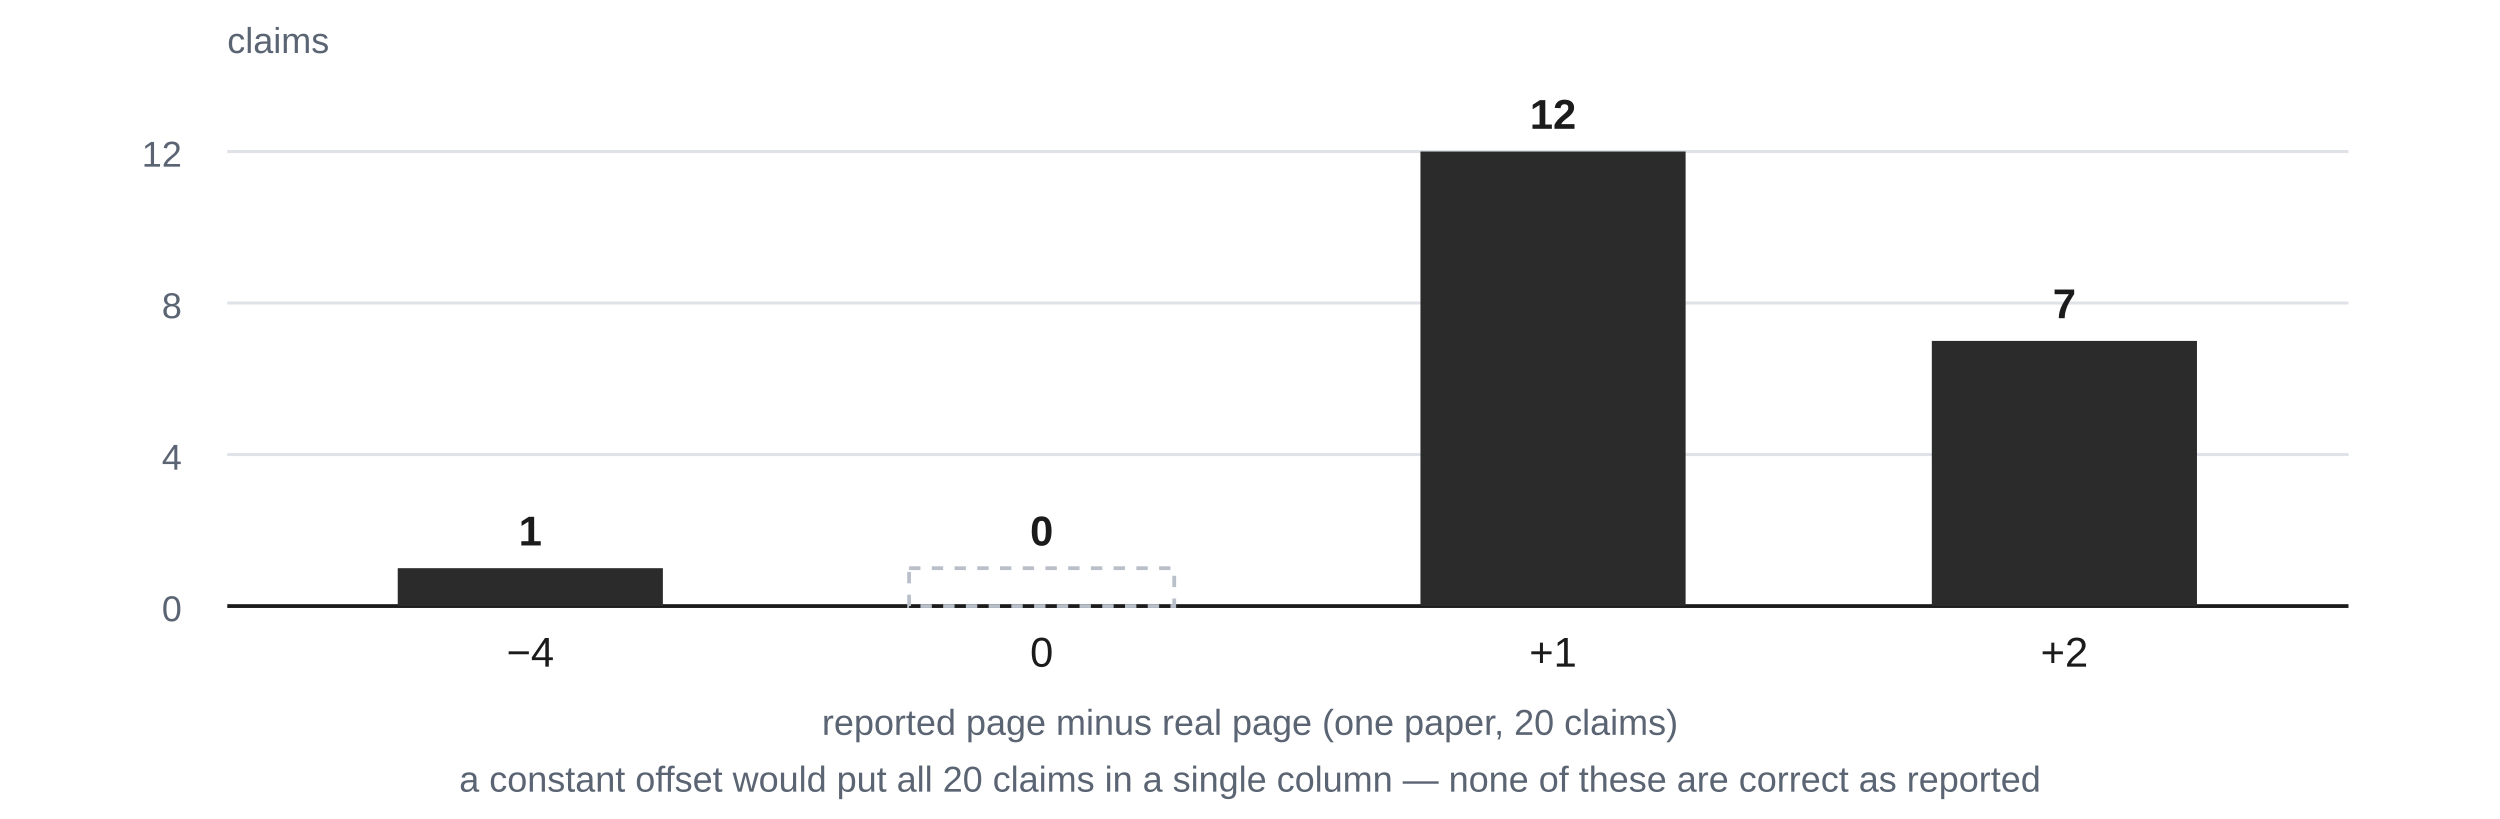
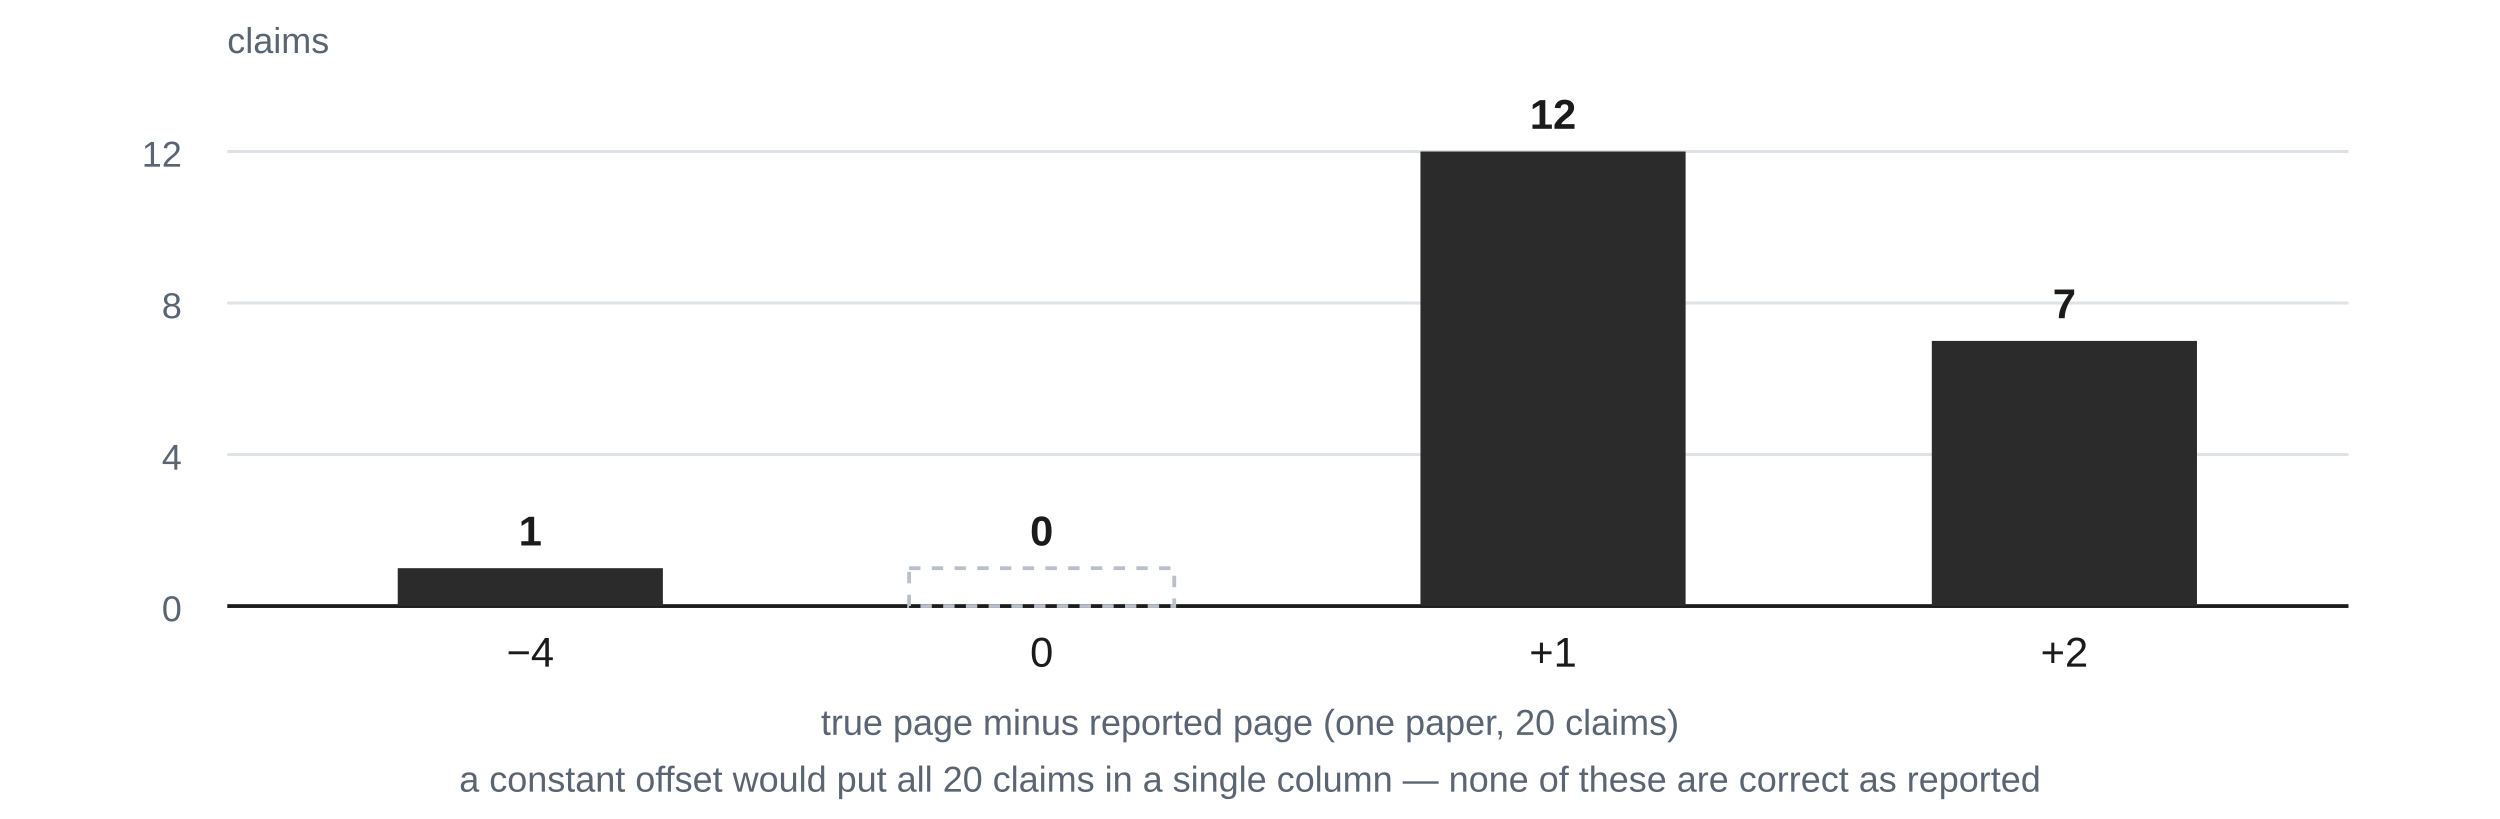
<svg xmlns="http://www.w3.org/2000/svg" viewBox="0 0 660 216" width="660" height="216">
  <style>
    .t { font-family: "Segoe UI", Arial, sans-serif; fill: #1b1b1b; }
    .sm { font-family: "Segoe UI", Arial, sans-serif; fill: #5a6472; font-size: 9.5px; }
    .num { font-family: "Segoe UI", Arial, sans-serif; fill: #1b1b1b; font-size: 11px; font-weight: 600; }
    .axis { stroke: #1b1b1b; stroke-width: 1; }
    .grid { stroke: #dfe3e8; stroke-width: 0.8; }
    .bar { fill: #2b2b2b; }
    .zero { fill: none; stroke: #b9c0c9; stroke-width: 1; stroke-dasharray: 3 3; }
  </style>
  <text class="sm" x="60" y="14">claims</text>
  <path class="grid" d="M60 40 H620" />
  <path class="grid" d="M60 80 H620" />
  <path class="grid" d="M60 120 H620" />
  <text class="sm" x="48" y="44" text-anchor="end">12</text>
  <text class="sm" x="48" y="84" text-anchor="end">8</text>
  <text class="sm" x="48" y="124" text-anchor="end">4</text>
  <text class="sm" x="48" y="164" text-anchor="end">0</text>
  <path class="axis" d="M60 160 H620" />
  <rect class="bar" x="105" y="150" width="70" height="10" />
  <text class="num" x="140" y="144" text-anchor="middle">1</text>
  <rect class="zero" x="240" y="150" width="70" height="10" />
  <text class="num" x="275" y="144" text-anchor="middle">0</text>
  <rect class="bar" x="375" y="40" width="70" height="120" />
  <text class="num" x="410" y="34" text-anchor="middle">12</text>
  <rect class="bar" x="510" y="90" width="70" height="70" />
  <text class="num" x="545" y="84" text-anchor="middle">7</text>
  <text class="t" x="140" y="176" font-size="11" text-anchor="middle">−4</text>
  <text class="t" x="275" y="176" font-size="11" text-anchor="middle">0</text>
  <text class="t" x="410" y="176" font-size="11" text-anchor="middle">+1</text>
  <text class="t" x="545" y="176" font-size="11" text-anchor="middle">+2</text>
-   <text class="sm" x="330" y="194" text-anchor="middle">reported page minus real page (one paper, 20 claims)</text>
+   <text class="sm" x="330" y="194" text-anchor="middle">true page minus reported page (one paper, 20 claims)</text>
  <text class="sm" x="330" y="209" text-anchor="middle">a constant offset would put all 20 claims in a single column — none of these are correct as reported</text>
</svg>
